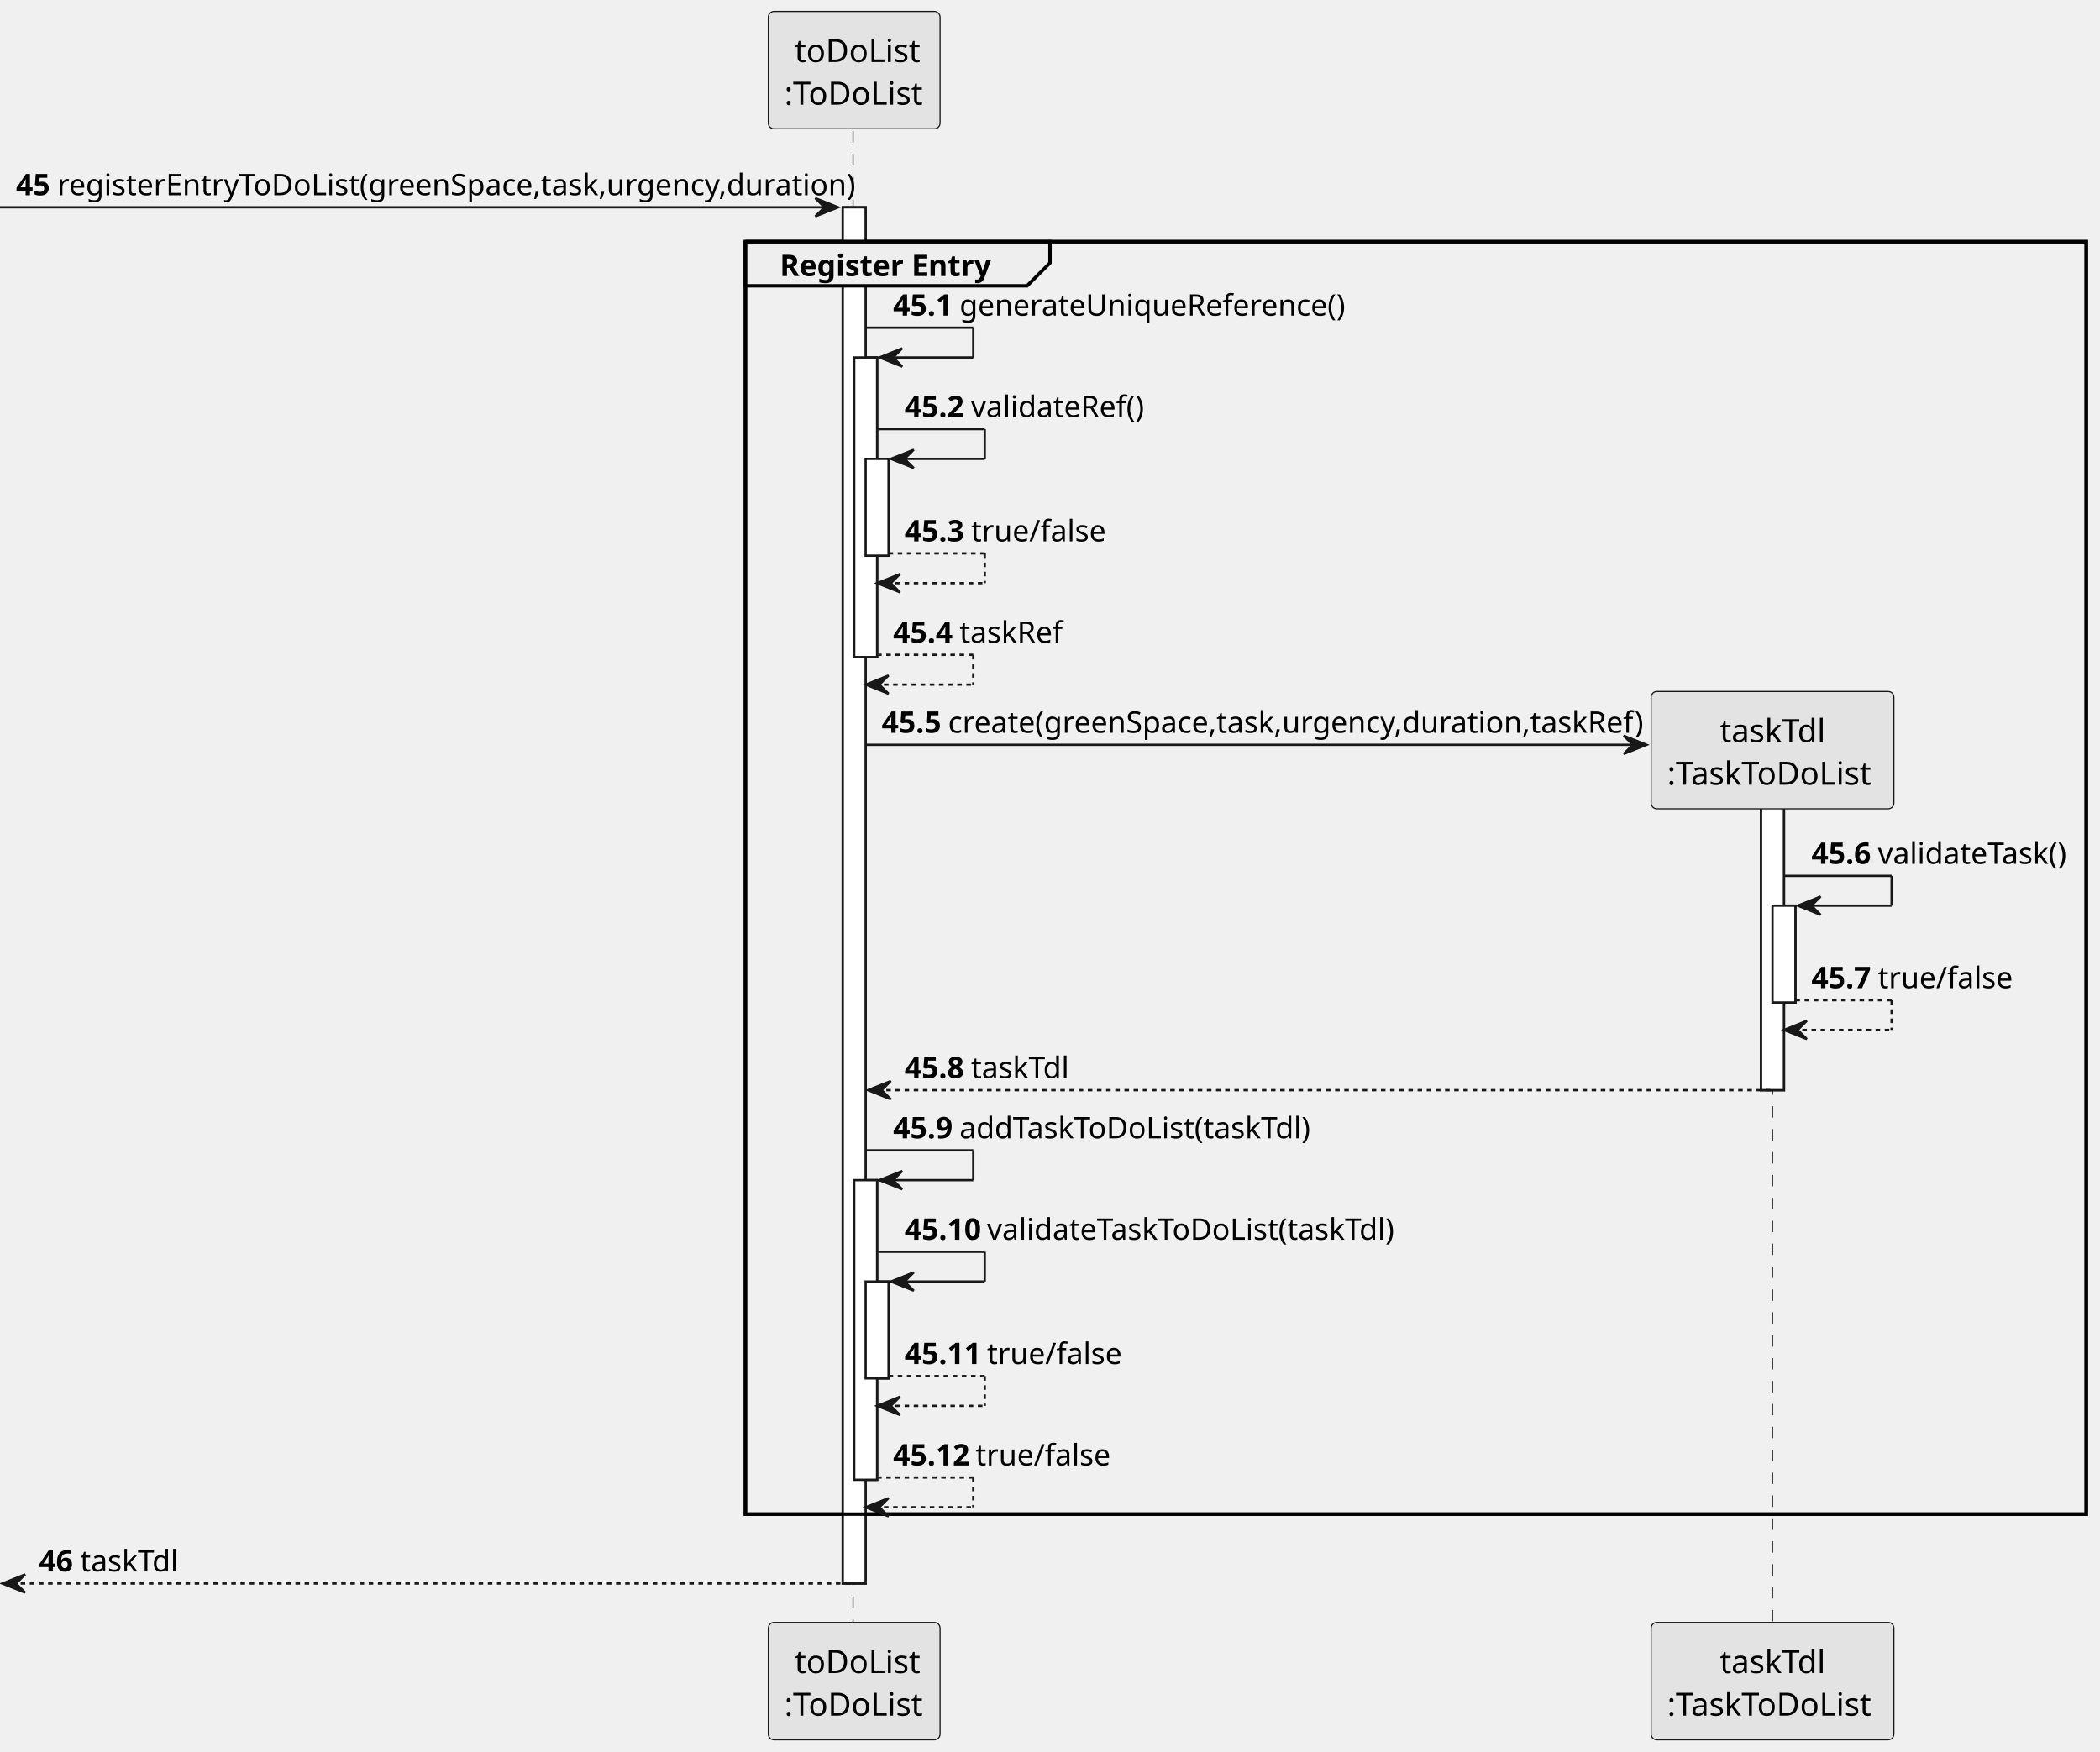
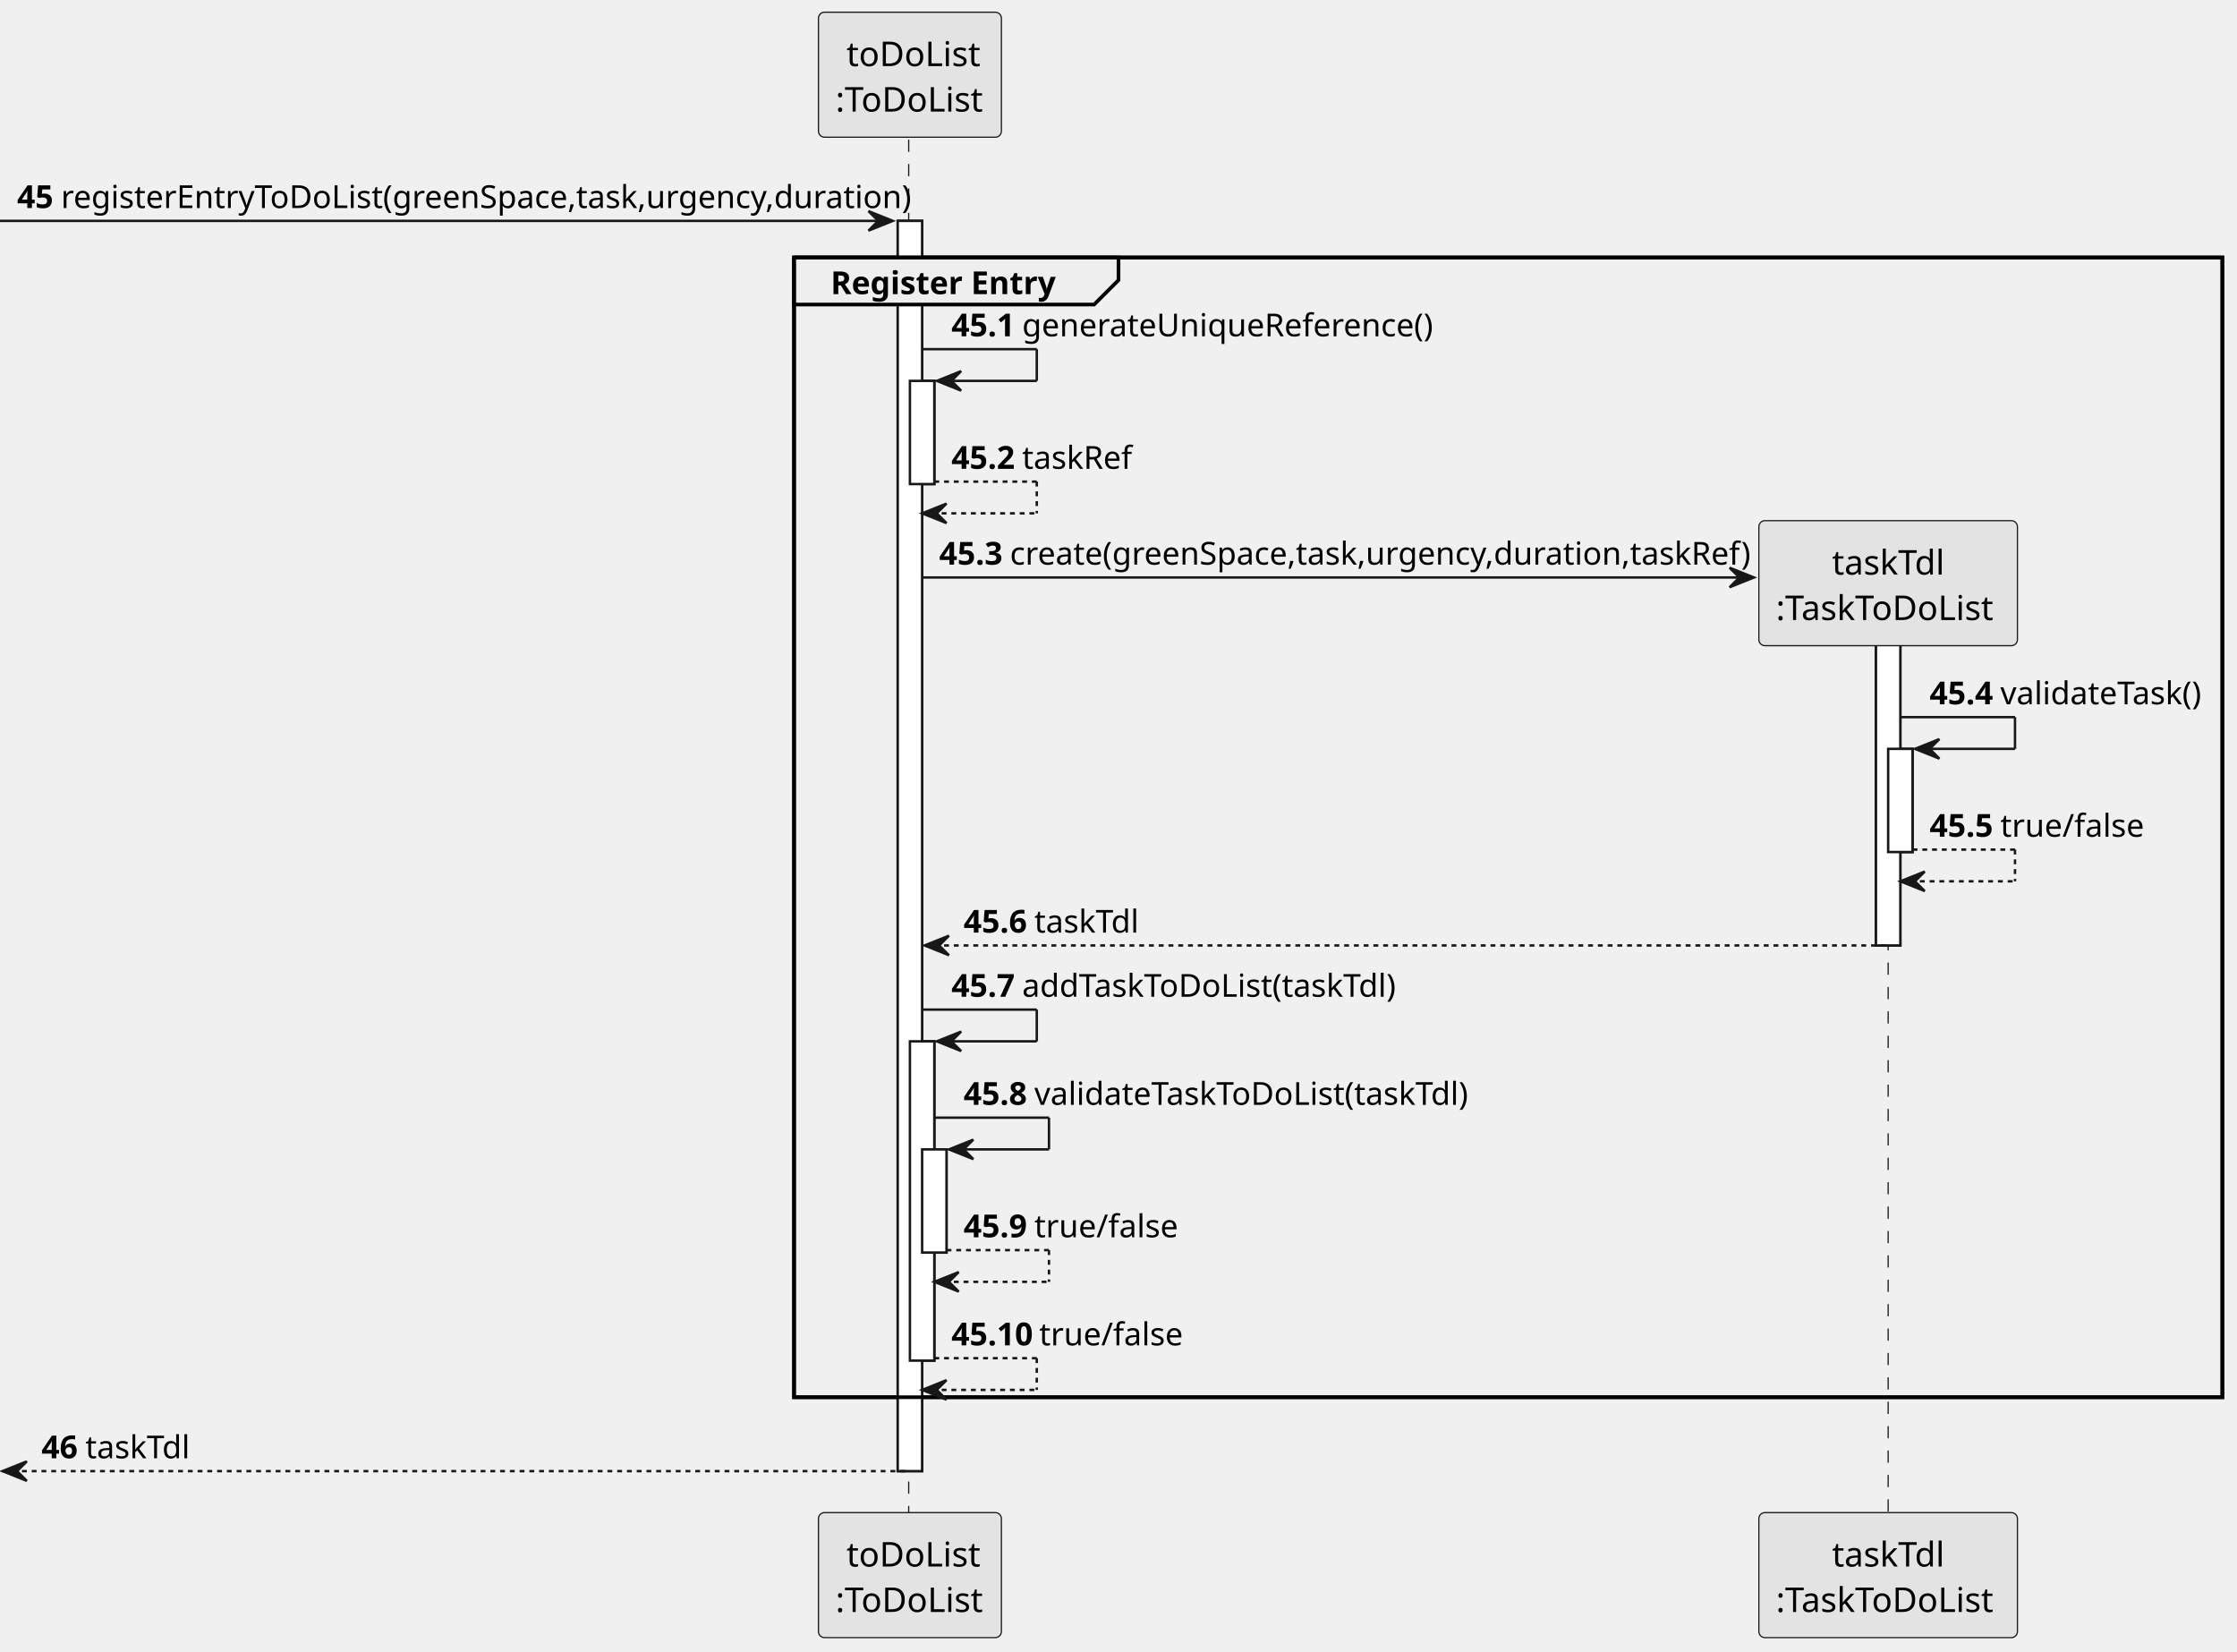
- <svg xmlns="http://www.w3.org/2000/svg" contentStyleType="text/css" height="765px" preserveAspectRatio="none" style="width:917px;height:765px;background:#FFFFFF;" version="1.1" viewBox="0 0 917 765" width="917px" zoomAndPan="magnify">
+ <svg xmlns="http://www.w3.org/2000/svg" contentStyleType="text/css" height="677px" preserveAspectRatio="none" style="width:917px;height:677px;background:#FFFFFF;" version="1.1" viewBox="0 0 917 677" width="917px" zoomAndPan="magnify">
  <defs />
  <g>
-     <rect fill="#FFFFFF" height="601.025" style="stroke:#181818;stroke-width:1.0;" width="10" x="368" y="90.533" />
-     <rect fill="#FFFFFF" height="130.873" style="stroke:#181818;stroke-width:1.0;" width="10" x="373" y="156.115" />
-     <rect fill="#FFFFFF" height="42.291" style="stroke:#181818;stroke-width:1.0;" width="10" x="378" y="200.406" />
-     <rect fill="#FFFFFF" height="130.873" style="stroke:#181818;stroke-width:1.0;" width="10" x="373" y="515.394" />
-     <rect fill="#FFFFFF" height="42.291" style="stroke:#181818;stroke-width:1.0;" width="10" x="378" y="559.686" />
-     <rect fill="#FFFFFF" height="140.824" style="stroke:#181818;stroke-width:1.0;" width="10" x="769" y="335.279" />
-     <rect fill="#FFFFFF" height="42.291" style="stroke:#181818;stroke-width:1.0;" width="10" x="774" y="395.522" />
-     <rect fill="none" height="555.734" style="stroke:#000000;stroke-width:1.5;" width="585.5" x="325.5" y="105.533" />
-     <line style="stroke:#181818;stroke-width:0.5;stroke-dasharray:5.0,5.0;" x1="372.5" x2="372.5" y1="57.242" y2="709.559" />
-     <line style="stroke:#181818;stroke-width:0.5;stroke-dasharray:5.0,5.0;" x1="774" x2="774" y1="343.109" y2="709.559" />
+     <rect fill="#FFFFFF" height="512.443" style="stroke:#181818;stroke-width:1.0;" width="10" x="368" y="90.533" />
+     <rect fill="#FFFFFF" height="42.291" style="stroke:#181818;stroke-width:1.0;" width="10" x="373" y="156.115" />
+     <rect fill="#FFFFFF" height="130.873" style="stroke:#181818;stroke-width:1.0;" width="10" x="373" y="426.812" />
+     <rect fill="#FFFFFF" height="42.291" style="stroke:#181818;stroke-width:1.0;" width="10" x="378" y="471.103" />
+     <rect fill="#FFFFFF" height="140.824" style="stroke:#181818;stroke-width:1.0;" width="10" x="769" y="246.697" />
+     <rect fill="#FFFFFF" height="42.291" style="stroke:#181818;stroke-width:1.0;" width="10" x="774" y="306.94" />
+     <rect fill="none" height="467.152" style="stroke:#000000;stroke-width:1.5;" width="585.5" x="325.5" y="105.533" />
+     <line style="stroke:#181818;stroke-width:0.5;stroke-dasharray:5.0,5.0;" x1="372.5" x2="372.5" y1="57.242" y2="620.977" />
+     <line style="stroke:#181818;stroke-width:0.5;stroke-dasharray:5.0,5.0;" x1="774" x2="774" y1="254.527" y2="620.977" />
    <rect fill="#E3E3E3" height="51.242" rx="2.5" ry="2.5" style="stroke:#181818;stroke-width:0.5;" width="75" x="335.5" y="5" />
    <text fill="#000000" font-family="sans-serif" font-size="14" lengthAdjust="spacing" textLength="52" x="347" y="27.107">toDoList</text>
    <text fill="#000000" font-family="sans-serif" font-size="14" lengthAdjust="spacing" textLength="61" x="342.5" y="45.728">:ToDoList</text>
-     <rect fill="#E3E3E3" height="51.242" rx="2.5" ry="2.5" style="stroke:#181818;stroke-width:0.5;" width="75" x="335.5" y="708.559" />
-     <text fill="#000000" font-family="sans-serif" font-size="14" lengthAdjust="spacing" textLength="52" x="347" y="730.666">toDoList</text>
-     <text fill="#000000" font-family="sans-serif" font-size="14" lengthAdjust="spacing" textLength="61" x="342.5" y="749.287">:ToDoList</text>
-     <rect fill="#E3E3E3" height="51.242" rx="2.5" ry="2.5" style="stroke:#181818;stroke-width:0.5;" width="106" x="721" y="708.559" />
-     <text fill="#000000" font-family="sans-serif" font-size="14" lengthAdjust="spacing" textLength="46" x="751" y="730.666">taskTdl</text>
-     <text fill="#000000" font-family="sans-serif" font-size="14" lengthAdjust="spacing" textLength="92" x="728" y="749.287">:TaskToDoList</text>
-     <rect fill="#FFFFFF" height="601.025" style="stroke:#181818;stroke-width:1.0;" width="10" x="368" y="90.533" />
-     <rect fill="#FFFFFF" height="130.873" style="stroke:#181818;stroke-width:1.0;" width="10" x="373" y="156.115" />
-     <rect fill="#FFFFFF" height="42.291" style="stroke:#181818;stroke-width:1.0;" width="10" x="378" y="200.406" />
-     <rect fill="#FFFFFF" height="130.873" style="stroke:#181818;stroke-width:1.0;" width="10" x="373" y="515.394" />
-     <rect fill="#FFFFFF" height="42.291" style="stroke:#181818;stroke-width:1.0;" width="10" x="378" y="559.686" />
-     <rect fill="#FFFFFF" height="140.824" style="stroke:#181818;stroke-width:1.0;" width="10" x="769" y="335.279" />
-     <rect fill="#FFFFFF" height="42.291" style="stroke:#181818;stroke-width:1.0;" width="10" x="774" y="395.522" />
+     <rect fill="#E3E3E3" height="51.242" rx="2.5" ry="2.5" style="stroke:#181818;stroke-width:0.5;" width="75" x="335.5" y="619.977" />
+     <text fill="#000000" font-family="sans-serif" font-size="14" lengthAdjust="spacing" textLength="52" x="347" y="642.084">toDoList</text>
+     <text fill="#000000" font-family="sans-serif" font-size="14" lengthAdjust="spacing" textLength="61" x="342.5" y="660.705">:ToDoList</text>
+     <rect fill="#E3E3E3" height="51.242" rx="2.5" ry="2.5" style="stroke:#181818;stroke-width:0.5;" width="106" x="721" y="619.977" />
+     <text fill="#000000" font-family="sans-serif" font-size="14" lengthAdjust="spacing" textLength="46" x="751" y="642.084">taskTdl</text>
+     <text fill="#000000" font-family="sans-serif" font-size="14" lengthAdjust="spacing" textLength="92" x="728" y="660.705">:TaskToDoList</text>
+     <rect fill="#FFFFFF" height="512.443" style="stroke:#181818;stroke-width:1.0;" width="10" x="368" y="90.533" />
+     <rect fill="#FFFFFF" height="42.291" style="stroke:#181818;stroke-width:1.0;" width="10" x="373" y="156.115" />
+     <rect fill="#FFFFFF" height="130.873" style="stroke:#181818;stroke-width:1.0;" width="10" x="373" y="426.812" />
+     <rect fill="#FFFFFF" height="42.291" style="stroke:#181818;stroke-width:1.0;" width="10" x="378" y="471.103" />
+     <rect fill="#FFFFFF" height="140.824" style="stroke:#181818;stroke-width:1.0;" width="10" x="769" y="246.697" />
+     <rect fill="#FFFFFF" height="42.291" style="stroke:#181818;stroke-width:1.0;" width="10" x="774" y="306.94" />
    <polygon fill="#181818" points="356,86.533,366,90.533,356,94.533,360,90.533" style="stroke:#181818;stroke-width:1.0;" />
    <line style="stroke:#181818;stroke-width:1.0;" x1="0" x2="362" y1="90.533" y2="90.533" />
    <text fill="#000000" font-family="sans-serif" font-size="13" font-weight="bold" lengthAdjust="spacing" textLength="14" x="7" y="85.27">45</text>
    <text fill="#000000" font-family="sans-serif" font-size="13" lengthAdjust="spacing" textLength="331" x="25" y="85.27">registerEntryToDoList(greenSpace,task,urgency,duration)</text>
    <path d="M325.5,105.533 L458.5,105.533 L458.5,114.824 L448.5,124.824 L325.5,124.824 L325.5,105.533 " fill="#EEEEEE" style="stroke:#000000;stroke-width:1.5;" />
-     <rect fill="none" height="555.734" style="stroke:#000000;stroke-width:1.5;" width="585.5" x="325.5" y="105.533" />
+     <rect fill="none" height="467.152" style="stroke:#000000;stroke-width:1.5;" width="585.5" x="325.5" y="105.533" />
    <text fill="#000000" font-family="sans-serif" font-size="13" font-weight="bold" lengthAdjust="spacing" textLength="88" x="340.5" y="120.561">Register Entry</text>
    <line style="stroke:#181818;stroke-width:1.0;" x1="378" x2="425" y1="143.115" y2="143.115" />
    <line style="stroke:#181818;stroke-width:1.0;" x1="425" x2="425" y1="143.115" y2="156.115" />
    <line style="stroke:#181818;stroke-width:1.0;" x1="384" x2="425" y1="156.115" y2="156.115" />
    <polygon fill="#181818" points="394,152.115,384,156.115,394,160.115,390,156.115" style="stroke:#181818;stroke-width:1.0;" />
    <text fill="#000000" font-family="sans-serif" font-size="13" font-weight="bold" lengthAdjust="spacing" textLength="25" x="390" y="137.852">45.1</text>
    <text fill="#000000" font-family="sans-serif" font-size="13" lengthAdjust="spacing" textLength="156" x="419" y="137.852">generateUniqueReference()</text>
-     <line style="stroke:#181818;stroke-width:1.0;" x1="383" x2="430" y1="187.406" y2="187.406" />
-     <line style="stroke:#181818;stroke-width:1.0;" x1="430" x2="430" y1="187.406" y2="200.406" />
-     <line style="stroke:#181818;stroke-width:1.0;" x1="389" x2="430" y1="200.406" y2="200.406" />
-     <polygon fill="#181818" points="399,196.406,389,200.406,399,204.406,395,200.406" style="stroke:#181818;stroke-width:1.0;" />
-     <text fill="#000000" font-family="sans-serif" font-size="13" font-weight="bold" lengthAdjust="spacing" textLength="25" x="395" y="182.144">45.2</text>
-     <text fill="#000000" font-family="sans-serif" font-size="13" lengthAdjust="spacing" textLength="70" x="424" y="182.144">validateRef()</text>
-     <line style="stroke:#181818;stroke-width:1.0;stroke-dasharray:2.0,2.0;" x1="388" x2="430" y1="241.697" y2="241.697" />
-     <line style="stroke:#181818;stroke-width:1.0;stroke-dasharray:2.0,2.0;" x1="430" x2="430" y1="241.697" y2="254.697" />
-     <line style="stroke:#181818;stroke-width:1.0;stroke-dasharray:2.0,2.0;" x1="383" x2="430" y1="254.697" y2="254.697" />
-     <polygon fill="#181818" points="393,250.697,383,254.697,393,258.697,389,254.697" style="stroke:#181818;stroke-width:1.0;" />
-     <text fill="#000000" font-family="sans-serif" font-size="13" font-weight="bold" lengthAdjust="spacing" textLength="25" x="395" y="236.435">45.3</text>
-     <text fill="#000000" font-family="sans-serif" font-size="13" lengthAdjust="spacing" textLength="53" x="424" y="236.435">true/false</text>
-     <line style="stroke:#181818;stroke-width:1.0;stroke-dasharray:2.0,2.0;" x1="383" x2="425" y1="285.988" y2="285.988" />
-     <line style="stroke:#181818;stroke-width:1.0;stroke-dasharray:2.0,2.0;" x1="425" x2="425" y1="285.988" y2="298.988" />
-     <line style="stroke:#181818;stroke-width:1.0;stroke-dasharray:2.0,2.0;" x1="378" x2="425" y1="298.988" y2="298.988" />
-     <polygon fill="#181818" points="388,294.988,378,298.988,388,302.988,384,298.988" style="stroke:#181818;stroke-width:1.0;" />
-     <text fill="#000000" font-family="sans-serif" font-size="13" font-weight="bold" lengthAdjust="spacing" textLength="25" x="390" y="280.726">45.4</text>
-     <text fill="#000000" font-family="sans-serif" font-size="13" lengthAdjust="spacing" textLength="44" x="419" y="280.726">taskRef</text>
-     <polygon fill="#181818" points="709,321.279,719,325.279,709,329.279,713,325.279" style="stroke:#181818;stroke-width:1.0;" />
-     <line style="stroke:#181818;stroke-width:1.0;" x1="378" x2="715" y1="325.279" y2="325.279" />
-     <text fill="#000000" font-family="sans-serif" font-size="13" font-weight="bold" lengthAdjust="spacing" textLength="25" x="385" y="320.017">45.5</text>
-     <text fill="#000000" font-family="sans-serif" font-size="13" lengthAdjust="spacing" textLength="290" x="414" y="320.017">create(greenSpace,task,urgency,duration,taskRef)</text>
-     <rect fill="#E3E3E3" height="51.242" rx="2.5" ry="2.5" style="stroke:#181818;stroke-width:0.5;" width="106" x="721" y="301.988" />
-     <text fill="#000000" font-family="sans-serif" font-size="14" lengthAdjust="spacing" textLength="46" x="751" y="324.096">taskTdl</text>
-     <text fill="#000000" font-family="sans-serif" font-size="14" lengthAdjust="spacing" textLength="92" x="728" y="342.717">:TaskToDoList</text>
-     <line style="stroke:#181818;stroke-width:1.0;" x1="779" x2="826" y1="382.522" y2="382.522" />
-     <line style="stroke:#181818;stroke-width:1.0;" x1="826" x2="826" y1="382.522" y2="395.522" />
-     <line style="stroke:#181818;stroke-width:1.0;" x1="785" x2="826" y1="395.522" y2="395.522" />
-     <polygon fill="#181818" points="795,391.522,785,395.522,795,399.522,791,395.522" style="stroke:#181818;stroke-width:1.0;" />
-     <text fill="#000000" font-family="sans-serif" font-size="13" font-weight="bold" lengthAdjust="spacing" textLength="25" x="791" y="377.259">45.6</text>
-     <text fill="#000000" font-family="sans-serif" font-size="13" lengthAdjust="spacing" textLength="79" x="820" y="377.259">validateTask()</text>
-     <line style="stroke:#181818;stroke-width:1.0;stroke-dasharray:2.0,2.0;" x1="784" x2="826" y1="436.812" y2="436.812" />
-     <line style="stroke:#181818;stroke-width:1.0;stroke-dasharray:2.0,2.0;" x1="826" x2="826" y1="436.812" y2="449.812" />
-     <line style="stroke:#181818;stroke-width:1.0;stroke-dasharray:2.0,2.0;" x1="779" x2="826" y1="449.812" y2="449.812" />
-     <polygon fill="#181818" points="789,445.812,779,449.812,789,453.812,785,449.812" style="stroke:#181818;stroke-width:1.0;" />
-     <text fill="#000000" font-family="sans-serif" font-size="13" font-weight="bold" lengthAdjust="spacing" textLength="25" x="791" y="431.55">45.7</text>
-     <text fill="#000000" font-family="sans-serif" font-size="13" lengthAdjust="spacing" textLength="53" x="820" y="431.55">true/false</text>
-     <polygon fill="#181818" points="389,472.103,379,476.103,389,480.103,385,476.103" style="stroke:#181818;stroke-width:1.0;" />
-     <line style="stroke:#181818;stroke-width:1.0;stroke-dasharray:2.0,2.0;" x1="383" x2="773" y1="476.103" y2="476.103" />
-     <text fill="#000000" font-family="sans-serif" font-size="13" font-weight="bold" lengthAdjust="spacing" textLength="25" x="395" y="470.841">45.8</text>
-     <text fill="#000000" font-family="sans-serif" font-size="13" lengthAdjust="spacing" textLength="42" x="424" y="470.841">taskTdl</text>
-     <line style="stroke:#181818;stroke-width:1.0;" x1="378" x2="425" y1="502.394" y2="502.394" />
-     <line style="stroke:#181818;stroke-width:1.0;" x1="425" x2="425" y1="502.394" y2="515.394" />
-     <line style="stroke:#181818;stroke-width:1.0;" x1="384" x2="425" y1="515.394" y2="515.394" />
-     <polygon fill="#181818" points="394,511.394,384,515.394,394,519.394,390,515.394" style="stroke:#181818;stroke-width:1.0;" />
-     <text fill="#000000" font-family="sans-serif" font-size="13" font-weight="bold" lengthAdjust="spacing" textLength="25" x="390" y="497.132">45.9</text>
-     <text fill="#000000" font-family="sans-serif" font-size="13" lengthAdjust="spacing" textLength="150" x="419" y="497.132">addTaskToDoList(taskTdl)</text>
-     <line style="stroke:#181818;stroke-width:1.0;" x1="383" x2="430" y1="546.686" y2="546.686" />
-     <line style="stroke:#181818;stroke-width:1.0;" x1="430" x2="430" y1="546.686" y2="559.686" />
-     <line style="stroke:#181818;stroke-width:1.0;" x1="389" x2="430" y1="559.686" y2="559.686" />
-     <polygon fill="#181818" points="399,555.686,389,559.686,399,563.686,395,559.686" style="stroke:#181818;stroke-width:1.0;" />
-     <text fill="#000000" font-family="sans-serif" font-size="13" font-weight="bold" lengthAdjust="spacing" textLength="32" x="395" y="541.423">45.10</text>
-     <text fill="#000000" font-family="sans-serif" font-size="13" lengthAdjust="spacing" textLength="172" x="431" y="541.423">validateTaskToDoList(taskTdl)</text>
-     <line style="stroke:#181818;stroke-width:1.0;stroke-dasharray:2.0,2.0;" x1="388" x2="430" y1="600.977" y2="600.977" />
-     <line style="stroke:#181818;stroke-width:1.0;stroke-dasharray:2.0,2.0;" x1="430" x2="430" y1="600.977" y2="613.977" />
-     <line style="stroke:#181818;stroke-width:1.0;stroke-dasharray:2.0,2.0;" x1="383" x2="430" y1="613.977" y2="613.977" />
-     <polygon fill="#181818" points="393,609.977,383,613.977,393,617.977,389,613.977" style="stroke:#181818;stroke-width:1.0;" />
-     <text fill="#000000" font-family="sans-serif" font-size="13" font-weight="bold" lengthAdjust="spacing" textLength="32" x="395" y="595.714">45.11</text>
-     <text fill="#000000" font-family="sans-serif" font-size="13" lengthAdjust="spacing" textLength="53" x="431" y="595.714">true/false</text>
-     <line style="stroke:#181818;stroke-width:1.0;stroke-dasharray:2.0,2.0;" x1="383" x2="425" y1="645.268" y2="645.268" />
-     <line style="stroke:#181818;stroke-width:1.0;stroke-dasharray:2.0,2.0;" x1="425" x2="425" y1="645.268" y2="658.268" />
-     <line style="stroke:#181818;stroke-width:1.0;stroke-dasharray:2.0,2.0;" x1="378" x2="425" y1="658.268" y2="658.268" />
-     <polygon fill="#181818" points="388,654.268,378,658.268,388,662.268,384,658.268" style="stroke:#181818;stroke-width:1.0;" />
-     <text fill="#000000" font-family="sans-serif" font-size="13" font-weight="bold" lengthAdjust="spacing" textLength="32" x="390" y="640.005">45.12</text>
-     <text fill="#000000" font-family="sans-serif" font-size="13" lengthAdjust="spacing" textLength="53" x="426" y="640.005">true/false</text>
-     <polygon fill="#181818" points="11,687.559,1,691.559,11,695.559,7,691.559" style="stroke:#181818;stroke-width:1.0;" />
-     <line style="stroke:#181818;stroke-width:1.0;stroke-dasharray:2.0,2.0;" x1="5" x2="372" y1="691.559" y2="691.559" />
-     <text fill="#000000" font-family="sans-serif" font-size="13" font-weight="bold" lengthAdjust="spacing" textLength="14" x="17" y="686.296">46</text>
-     <text fill="#000000" font-family="sans-serif" font-size="13" lengthAdjust="spacing" textLength="42" x="35" y="686.296">taskTdl</text>
+     <line style="stroke:#181818;stroke-width:1.0;stroke-dasharray:2.0,2.0;" x1="383" x2="425" y1="197.406" y2="197.406" />
+     <line style="stroke:#181818;stroke-width:1.0;stroke-dasharray:2.0,2.0;" x1="425" x2="425" y1="197.406" y2="210.406" />
+     <line style="stroke:#181818;stroke-width:1.0;stroke-dasharray:2.0,2.0;" x1="378" x2="425" y1="210.406" y2="210.406" />
+     <polygon fill="#181818" points="388,206.406,378,210.406,388,214.406,384,210.406" style="stroke:#181818;stroke-width:1.0;" />
+     <text fill="#000000" font-family="sans-serif" font-size="13" font-weight="bold" lengthAdjust="spacing" textLength="25" x="390" y="192.144">45.2</text>
+     <text fill="#000000" font-family="sans-serif" font-size="13" lengthAdjust="spacing" textLength="44" x="419" y="192.144">taskRef</text>
+     <polygon fill="#181818" points="709,232.697,719,236.697,709,240.697,713,236.697" style="stroke:#181818;stroke-width:1.0;" />
+     <line style="stroke:#181818;stroke-width:1.0;" x1="378" x2="715" y1="236.697" y2="236.697" />
+     <text fill="#000000" font-family="sans-serif" font-size="13" font-weight="bold" lengthAdjust="spacing" textLength="25" x="385" y="231.435">45.3</text>
+     <text fill="#000000" font-family="sans-serif" font-size="13" lengthAdjust="spacing" textLength="290" x="414" y="231.435">create(greenSpace,task,urgency,duration,taskRef)</text>
+     <rect fill="#E3E3E3" height="51.242" rx="2.5" ry="2.5" style="stroke:#181818;stroke-width:0.5;" width="106" x="721" y="213.406" />
+     <text fill="#000000" font-family="sans-serif" font-size="14" lengthAdjust="spacing" textLength="46" x="751" y="235.514">taskTdl</text>
+     <text fill="#000000" font-family="sans-serif" font-size="14" lengthAdjust="spacing" textLength="92" x="728" y="254.135">:TaskToDoList</text>
+     <line style="stroke:#181818;stroke-width:1.0;" x1="779" x2="826" y1="293.94" y2="293.94" />
+     <line style="stroke:#181818;stroke-width:1.0;" x1="826" x2="826" y1="293.94" y2="306.94" />
+     <line style="stroke:#181818;stroke-width:1.0;" x1="785" x2="826" y1="306.94" y2="306.94" />
+     <polygon fill="#181818" points="795,302.94,785,306.94,795,310.94,791,306.94" style="stroke:#181818;stroke-width:1.0;" />
+     <text fill="#000000" font-family="sans-serif" font-size="13" font-weight="bold" lengthAdjust="spacing" textLength="25" x="791" y="288.677">45.4</text>
+     <text fill="#000000" font-family="sans-serif" font-size="13" lengthAdjust="spacing" textLength="79" x="820" y="288.677">validateTask()</text>
+     <line style="stroke:#181818;stroke-width:1.0;stroke-dasharray:2.0,2.0;" x1="784" x2="826" y1="348.231" y2="348.231" />
+     <line style="stroke:#181818;stroke-width:1.0;stroke-dasharray:2.0,2.0;" x1="826" x2="826" y1="348.231" y2="361.231" />
+     <line style="stroke:#181818;stroke-width:1.0;stroke-dasharray:2.0,2.0;" x1="779" x2="826" y1="361.231" y2="361.231" />
+     <polygon fill="#181818" points="789,357.231,779,361.231,789,365.231,785,361.231" style="stroke:#181818;stroke-width:1.0;" />
+     <text fill="#000000" font-family="sans-serif" font-size="13" font-weight="bold" lengthAdjust="spacing" textLength="25" x="791" y="342.968">45.5</text>
+     <text fill="#000000" font-family="sans-serif" font-size="13" lengthAdjust="spacing" textLength="53" x="820" y="342.968">true/false</text>
+     <polygon fill="#181818" points="389,383.522,379,387.522,389,391.522,385,387.522" style="stroke:#181818;stroke-width:1.0;" />
+     <line style="stroke:#181818;stroke-width:1.0;stroke-dasharray:2.0,2.0;" x1="383" x2="773" y1="387.522" y2="387.522" />
+     <text fill="#000000" font-family="sans-serif" font-size="13" font-weight="bold" lengthAdjust="spacing" textLength="25" x="395" y="382.259">45.6</text>
+     <text fill="#000000" font-family="sans-serif" font-size="13" lengthAdjust="spacing" textLength="42" x="424" y="382.259">taskTdl</text>
+     <line style="stroke:#181818;stroke-width:1.0;" x1="378" x2="425" y1="413.812" y2="413.812" />
+     <line style="stroke:#181818;stroke-width:1.0;" x1="425" x2="425" y1="413.812" y2="426.812" />
+     <line style="stroke:#181818;stroke-width:1.0;" x1="384" x2="425" y1="426.812" y2="426.812" />
+     <polygon fill="#181818" points="394,422.812,384,426.812,394,430.812,390,426.812" style="stroke:#181818;stroke-width:1.0;" />
+     <text fill="#000000" font-family="sans-serif" font-size="13" font-weight="bold" lengthAdjust="spacing" textLength="25" x="390" y="408.55">45.7</text>
+     <text fill="#000000" font-family="sans-serif" font-size="13" lengthAdjust="spacing" textLength="150" x="419" y="408.55">addTaskToDoList(taskTdl)</text>
+     <line style="stroke:#181818;stroke-width:1.0;" x1="383" x2="430" y1="458.103" y2="458.103" />
+     <line style="stroke:#181818;stroke-width:1.0;" x1="430" x2="430" y1="458.103" y2="471.103" />
+     <line style="stroke:#181818;stroke-width:1.0;" x1="389" x2="430" y1="471.103" y2="471.103" />
+     <polygon fill="#181818" points="399,467.103,389,471.103,399,475.103,395,471.103" style="stroke:#181818;stroke-width:1.0;" />
+     <text fill="#000000" font-family="sans-serif" font-size="13" font-weight="bold" lengthAdjust="spacing" textLength="25" x="395" y="452.841">45.8</text>
+     <text fill="#000000" font-family="sans-serif" font-size="13" lengthAdjust="spacing" textLength="172" x="424" y="452.841">validateTaskToDoList(taskTdl)</text>
+     <line style="stroke:#181818;stroke-width:1.0;stroke-dasharray:2.0,2.0;" x1="388" x2="430" y1="512.394" y2="512.394" />
+     <line style="stroke:#181818;stroke-width:1.0;stroke-dasharray:2.0,2.0;" x1="430" x2="430" y1="512.394" y2="525.394" />
+     <line style="stroke:#181818;stroke-width:1.0;stroke-dasharray:2.0,2.0;" x1="383" x2="430" y1="525.394" y2="525.394" />
+     <polygon fill="#181818" points="393,521.394,383,525.394,393,529.394,389,525.394" style="stroke:#181818;stroke-width:1.0;" />
+     <text fill="#000000" font-family="sans-serif" font-size="13" font-weight="bold" lengthAdjust="spacing" textLength="25" x="395" y="507.132">45.9</text>
+     <text fill="#000000" font-family="sans-serif" font-size="13" lengthAdjust="spacing" textLength="53" x="424" y="507.132">true/false</text>
+     <line style="stroke:#181818;stroke-width:1.0;stroke-dasharray:2.0,2.0;" x1="383" x2="425" y1="556.686" y2="556.686" />
+     <line style="stroke:#181818;stroke-width:1.0;stroke-dasharray:2.0,2.0;" x1="425" x2="425" y1="556.686" y2="569.686" />
+     <line style="stroke:#181818;stroke-width:1.0;stroke-dasharray:2.0,2.0;" x1="378" x2="425" y1="569.686" y2="569.686" />
+     <polygon fill="#181818" points="388,565.686,378,569.686,388,573.686,384,569.686" style="stroke:#181818;stroke-width:1.0;" />
+     <text fill="#000000" font-family="sans-serif" font-size="13" font-weight="bold" lengthAdjust="spacing" textLength="32" x="390" y="551.423">45.10</text>
+     <text fill="#000000" font-family="sans-serif" font-size="13" lengthAdjust="spacing" textLength="53" x="426" y="551.423">true/false</text>
+     <polygon fill="#181818" points="11,598.977,1,602.977,11,606.977,7,602.977" style="stroke:#181818;stroke-width:1.0;" />
+     <line style="stroke:#181818;stroke-width:1.0;stroke-dasharray:2.0,2.0;" x1="5" x2="372" y1="602.977" y2="602.977" />
+     <text fill="#000000" font-family="sans-serif" font-size="13" font-weight="bold" lengthAdjust="spacing" textLength="14" x="17" y="597.714">46</text>
+     <text fill="#000000" font-family="sans-serif" font-size="13" lengthAdjust="spacing" textLength="42" x="35" y="597.714">taskTdl</text>
  </g>
</svg>
